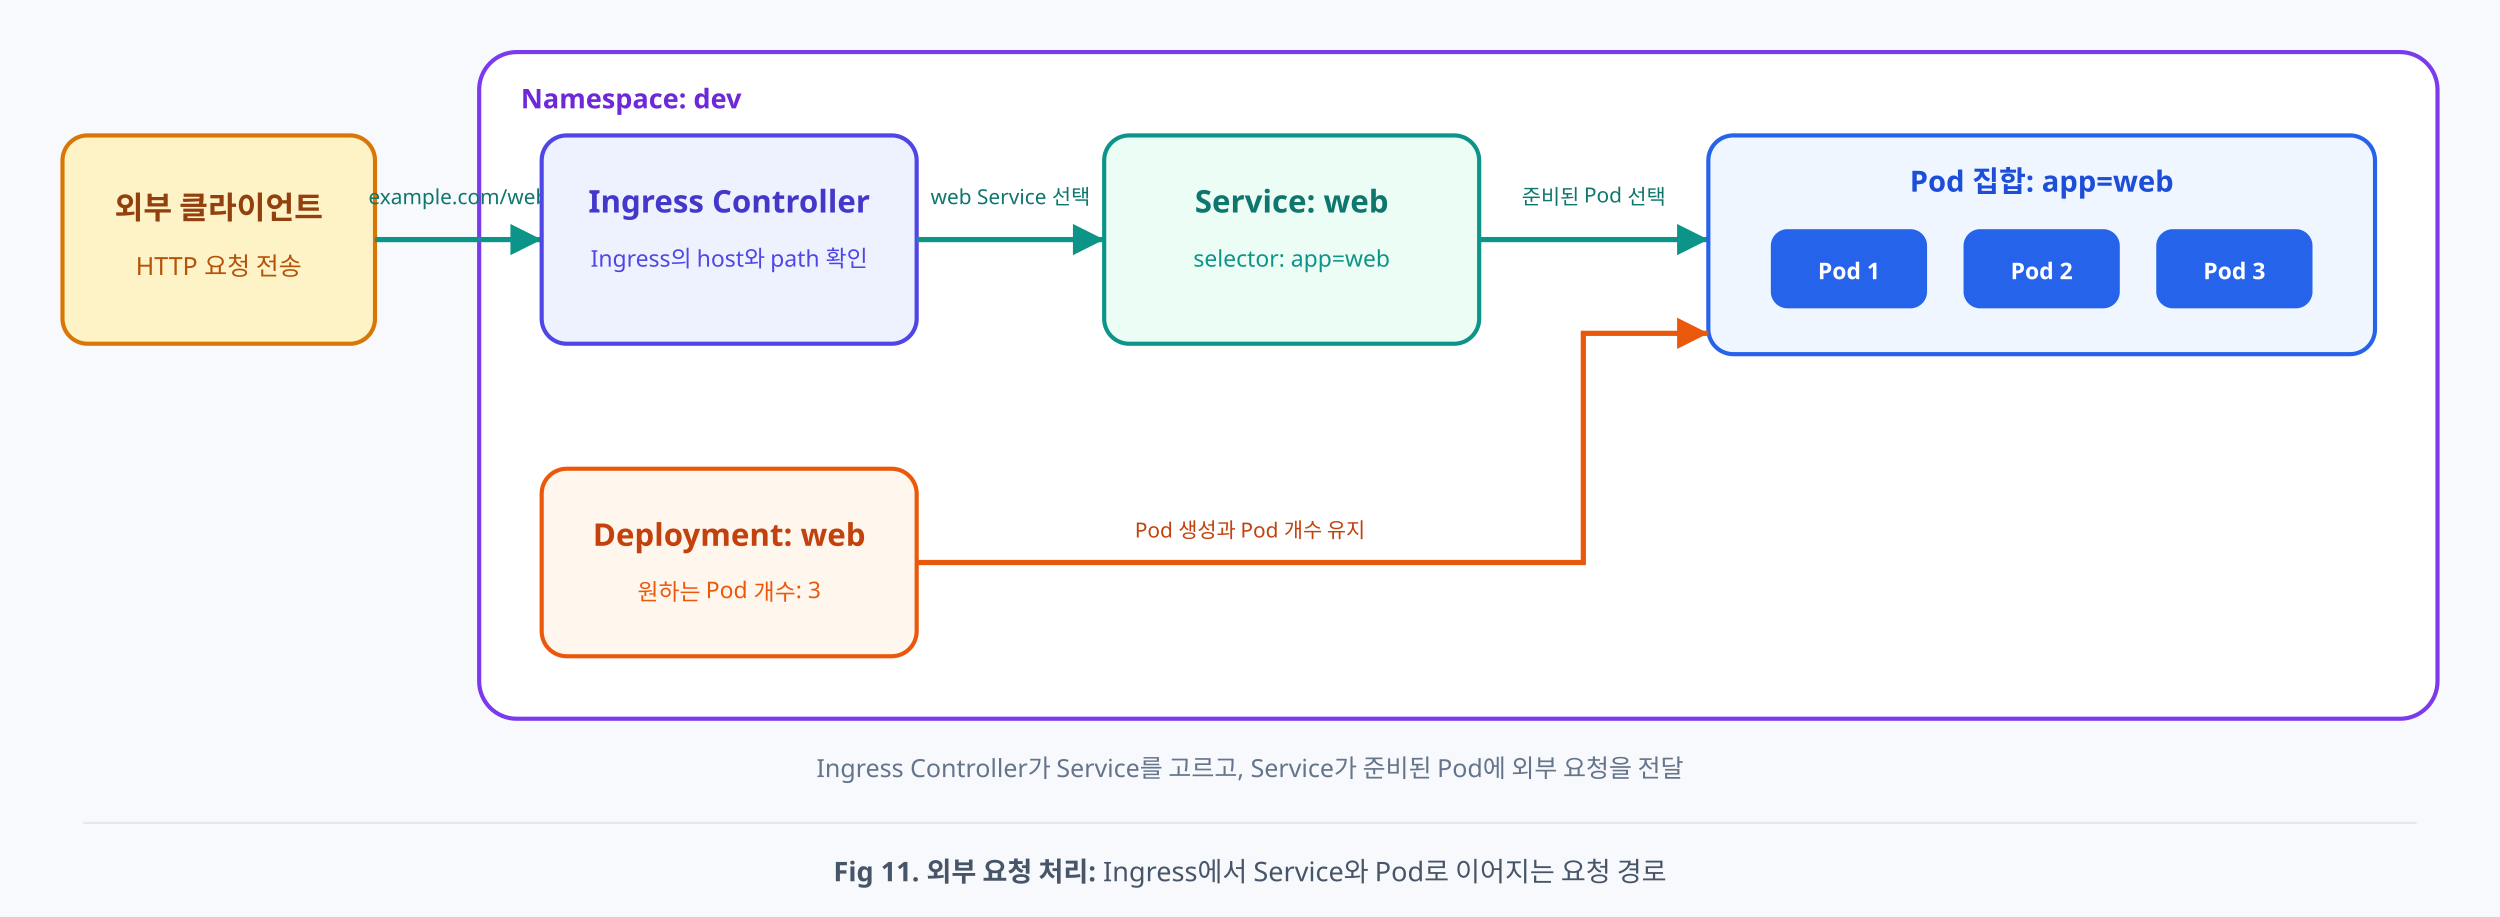
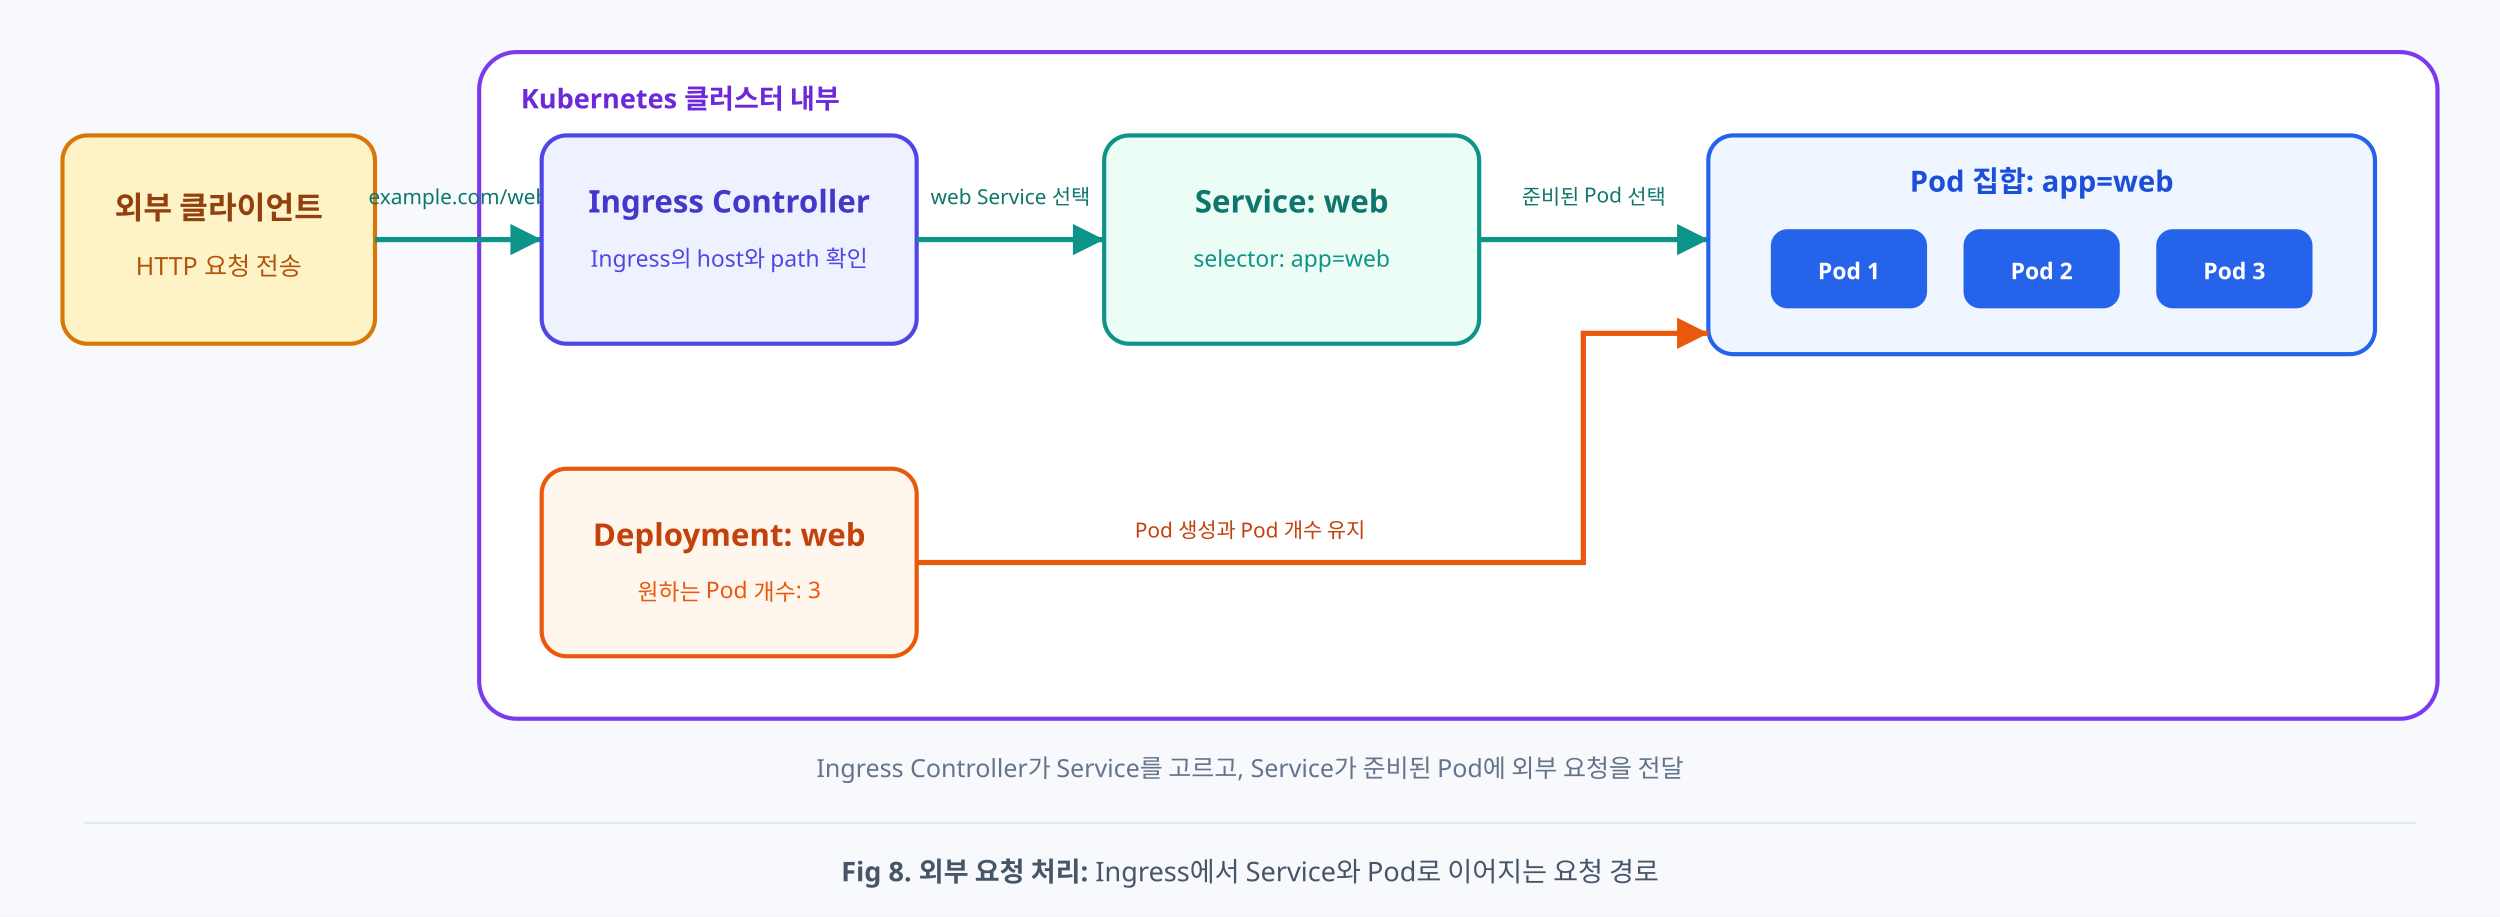
<svg xmlns="http://www.w3.org/2000/svg" width="1200" height="440" viewBox="0 0 1200 440">
  <rect width="1200" height="440" fill="#F7F9FC" />
  <defs>
    <marker id="arrow-request" markerWidth="8" markerHeight="8" refX="6" refY="3" orient="auto">
      <path d="M0,0 L6,3 L0,6 Z" fill="#0D9488" />
    </marker>
    <marker id="arrow-manage" markerWidth="8" markerHeight="8" refX="6" refY="3" orient="auto">
      <path d="M0,0 L6,3 L0,6 Z" fill="#EA580C" />
    </marker>
  </defs>
  <rect x="230" y="25" width="940" height="320" rx="18" fill="#FFFFFF" stroke="#7C3AED" stroke-width="2" />
-   <text x="250" y="52" font-family="Apple SD Gothic Neo, Noto Sans KR, sans-serif" font-size="13" fill="#6D28D9" font-weight="600">Namespace: dev</text>
+   <text x="250" y="52" font-family="Apple SD Gothic Neo, Noto Sans KR, sans-serif" font-size="13" fill="#6D28D9" font-weight="600">Kubernetes 클러스터 내부</text>
  <rect x="30" y="65" width="150" height="100" rx="12" fill="#FEF3C7" stroke="#D97706" stroke-width="2" />
  <text x="105" y="105" text-anchor="middle" font-family="Apple SD Gothic Neo, Noto Sans KR, sans-serif" font-size="15" fill="#92400E" font-weight="600">외부 클라이언트</text>
  <text x="105" y="132" text-anchor="middle" font-family="Apple SD Gothic Neo, Noto Sans KR, sans-serif" font-size="12" fill="#B45309">HTTP 요청 전송</text>
  <path d="M180 115 H260" fill="none" stroke="#0D9488" stroke-width="2.5" marker-end="url(#arrow-request)" />
  <text x="220" y="98" text-anchor="middle" font-family="Apple SD Gothic Neo, Noto Sans KR, sans-serif" font-size="10" fill="#0F766E">example.com/web</text>
  <rect x="260" y="65" width="180" height="100" rx="12" fill="#EEF2FF" stroke="#4F46E5" stroke-width="2" />
  <text x="350" y="102" text-anchor="middle" font-family="Apple SD Gothic Neo, Noto Sans KR, sans-serif" font-size="15" fill="#4338CA" font-weight="600">Ingress Controller</text>
  <text x="350" y="128" text-anchor="middle" font-family="Apple SD Gothic Neo, Noto Sans KR, sans-serif" font-size="11" fill="#4F46E5">Ingress의 host와 path 확인</text>
  <path d="M440 115 H530" fill="none" stroke="#0D9488" stroke-width="2.5" marker-end="url(#arrow-request)" />
  <text x="485" y="98" text-anchor="middle" font-family="Apple SD Gothic Neo, Noto Sans KR, sans-serif" font-size="10" fill="#0F766E">web Service 선택</text>
  <rect x="530" y="65" width="180" height="100" rx="12" fill="#ECFDF5" stroke="#0D9488" stroke-width="2" />
  <text x="620" y="102" text-anchor="middle" font-family="Apple SD Gothic Neo, Noto Sans KR, sans-serif" font-size="15" fill="#0F766E" font-weight="600">Service: web</text>
  <text x="620" y="128" text-anchor="middle" font-family="Apple SD Gothic Neo, Noto Sans KR, sans-serif" font-size="11" fill="#0D9488">selector: app=web</text>
  <path d="M710 115 H820" fill="none" stroke="#0D9488" stroke-width="2.5" marker-end="url(#arrow-request)" />
  <text x="765" y="98" text-anchor="middle" font-family="Apple SD Gothic Neo, Noto Sans KR, sans-serif" font-size="10" fill="#0F766E">준비된 Pod 선택</text>
  <rect x="820" y="65" width="320" height="105" rx="12" fill="#EFF6FF" stroke="#2563EB" stroke-width="2" />
  <text x="980" y="92" text-anchor="middle" font-family="Apple SD Gothic Neo, Noto Sans KR, sans-serif" font-size="14" fill="#1D4ED8" font-weight="600">Pod 집합: app=web</text>
  <rect x="850" y="110" width="75" height="38" rx="8" fill="#2563EB" />
  <rect x="942.5" y="110" width="75" height="38" rx="8" fill="#2563EB" />
  <rect x="1035" y="110" width="75" height="38" rx="8" fill="#2563EB" />
  <text x="887.5" y="134" text-anchor="middle" font-family="Apple SD Gothic Neo, Noto Sans KR, sans-serif" font-size="11" fill="#FFFFFF" font-weight="600">Pod 1</text>
  <text x="980" y="134" text-anchor="middle" font-family="Apple SD Gothic Neo, Noto Sans KR, sans-serif" font-size="11" fill="#FFFFFF" font-weight="600">Pod 2</text>
  <text x="1072.5" y="134" text-anchor="middle" font-family="Apple SD Gothic Neo, Noto Sans KR, sans-serif" font-size="11" fill="#FFFFFF" font-weight="600">Pod 3</text>
  <rect x="260" y="225" width="180" height="90" rx="12" fill="#FFF7ED" stroke="#EA580C" stroke-width="2" />
  <text x="350" y="262" text-anchor="middle" font-family="Apple SD Gothic Neo, Noto Sans KR, sans-serif" font-size="15" fill="#C2410C" font-weight="600">Deployment: web</text>
  <text x="350" y="288" text-anchor="middle" font-family="Apple SD Gothic Neo, Noto Sans KR, sans-serif" font-size="11" fill="#EA580C">원하는 Pod 개수: 3</text>
  <path d="M440 270 H760 V160 H820" fill="none" stroke="#EA580C" stroke-width="2.5" marker-end="url(#arrow-manage)" />
  <text x="600" y="258" text-anchor="middle" font-family="Apple SD Gothic Neo, Noto Sans KR, sans-serif" font-size="10" fill="#C2410C">Pod 생성과 Pod 개수 유지</text>
  <text x="600" y="373" text-anchor="middle" font-family="Apple SD Gothic Neo, Noto Sans KR, sans-serif" font-size="12" fill="#64748B">Ingress Controller가 Service를 고르고, Service가 준비된 Pod에 외부 요청을 전달</text>
  <line x1="40" y1="395" x2="1160" y2="395" stroke="#E2E8F0" stroke-width="1" />
  <text x="600" y="423" text-anchor="middle" font-family="Apple SD Gothic Neo, Noto Sans KR, sans-serif" font-size="13" fill="#475569">
-     <tspan font-weight="600">Fig 11. 외부 요청 처리:</tspan>
+     <tspan font-weight="600">Fig 8. 외부 요청 처리:</tspan>
    <tspan> Ingress에서 Service와 Pod로 이어지는 요청 경로</tspan>
  </text>
</svg>
